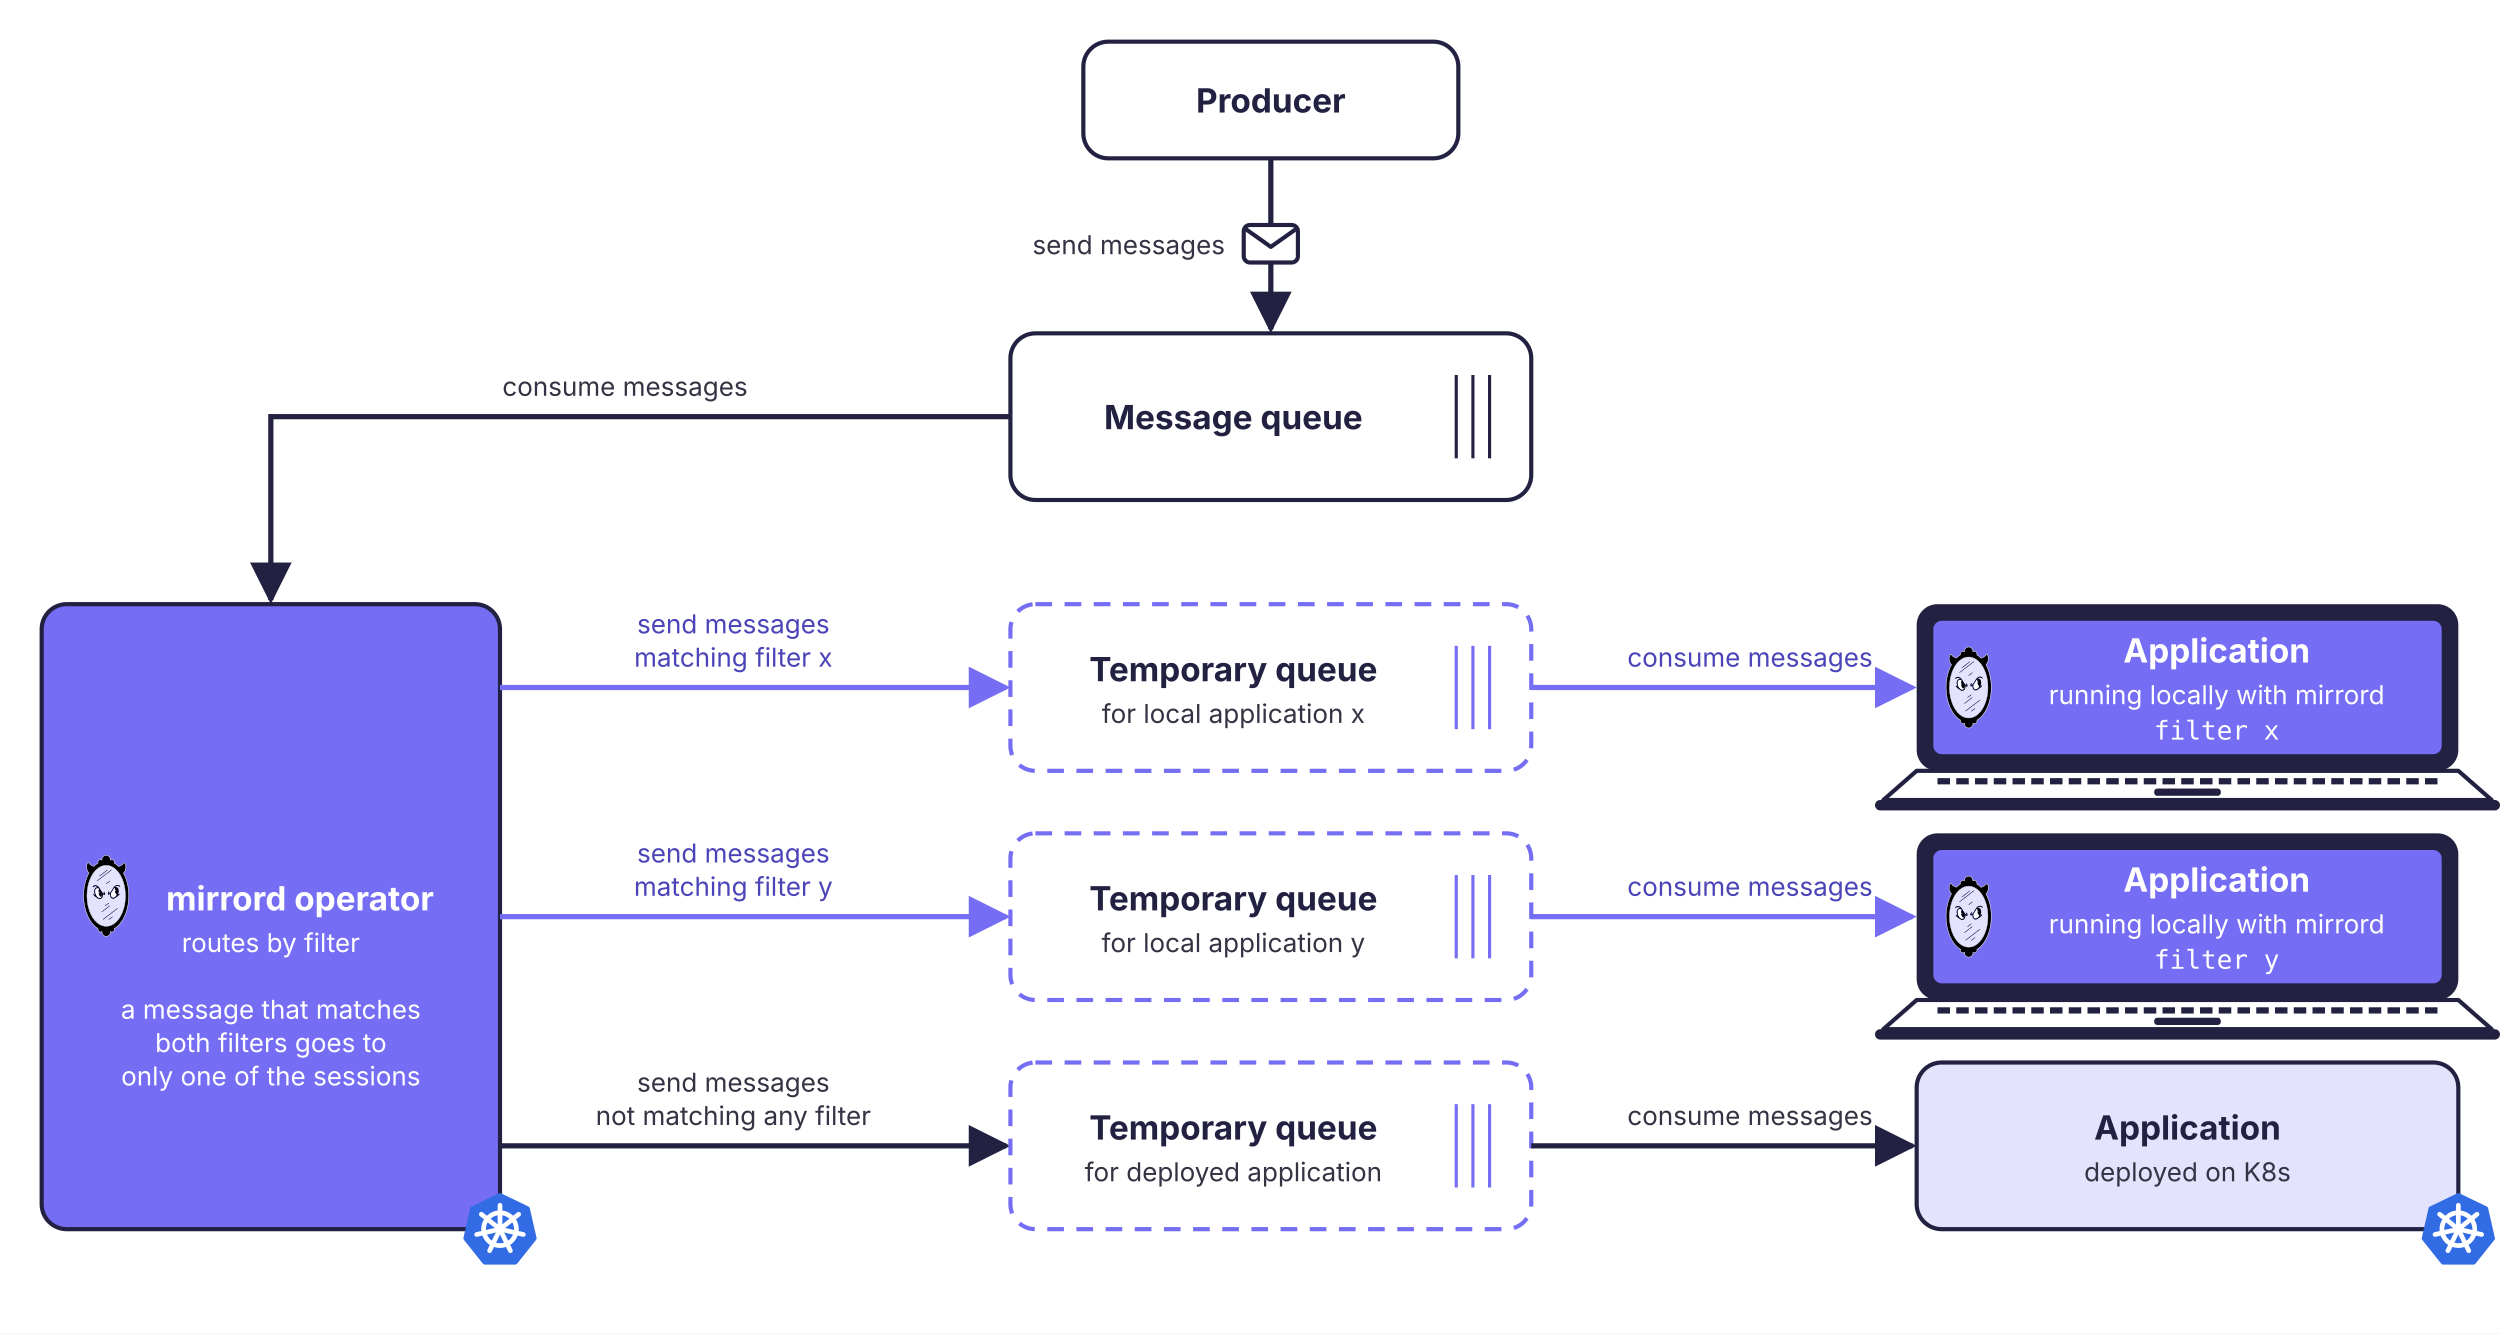
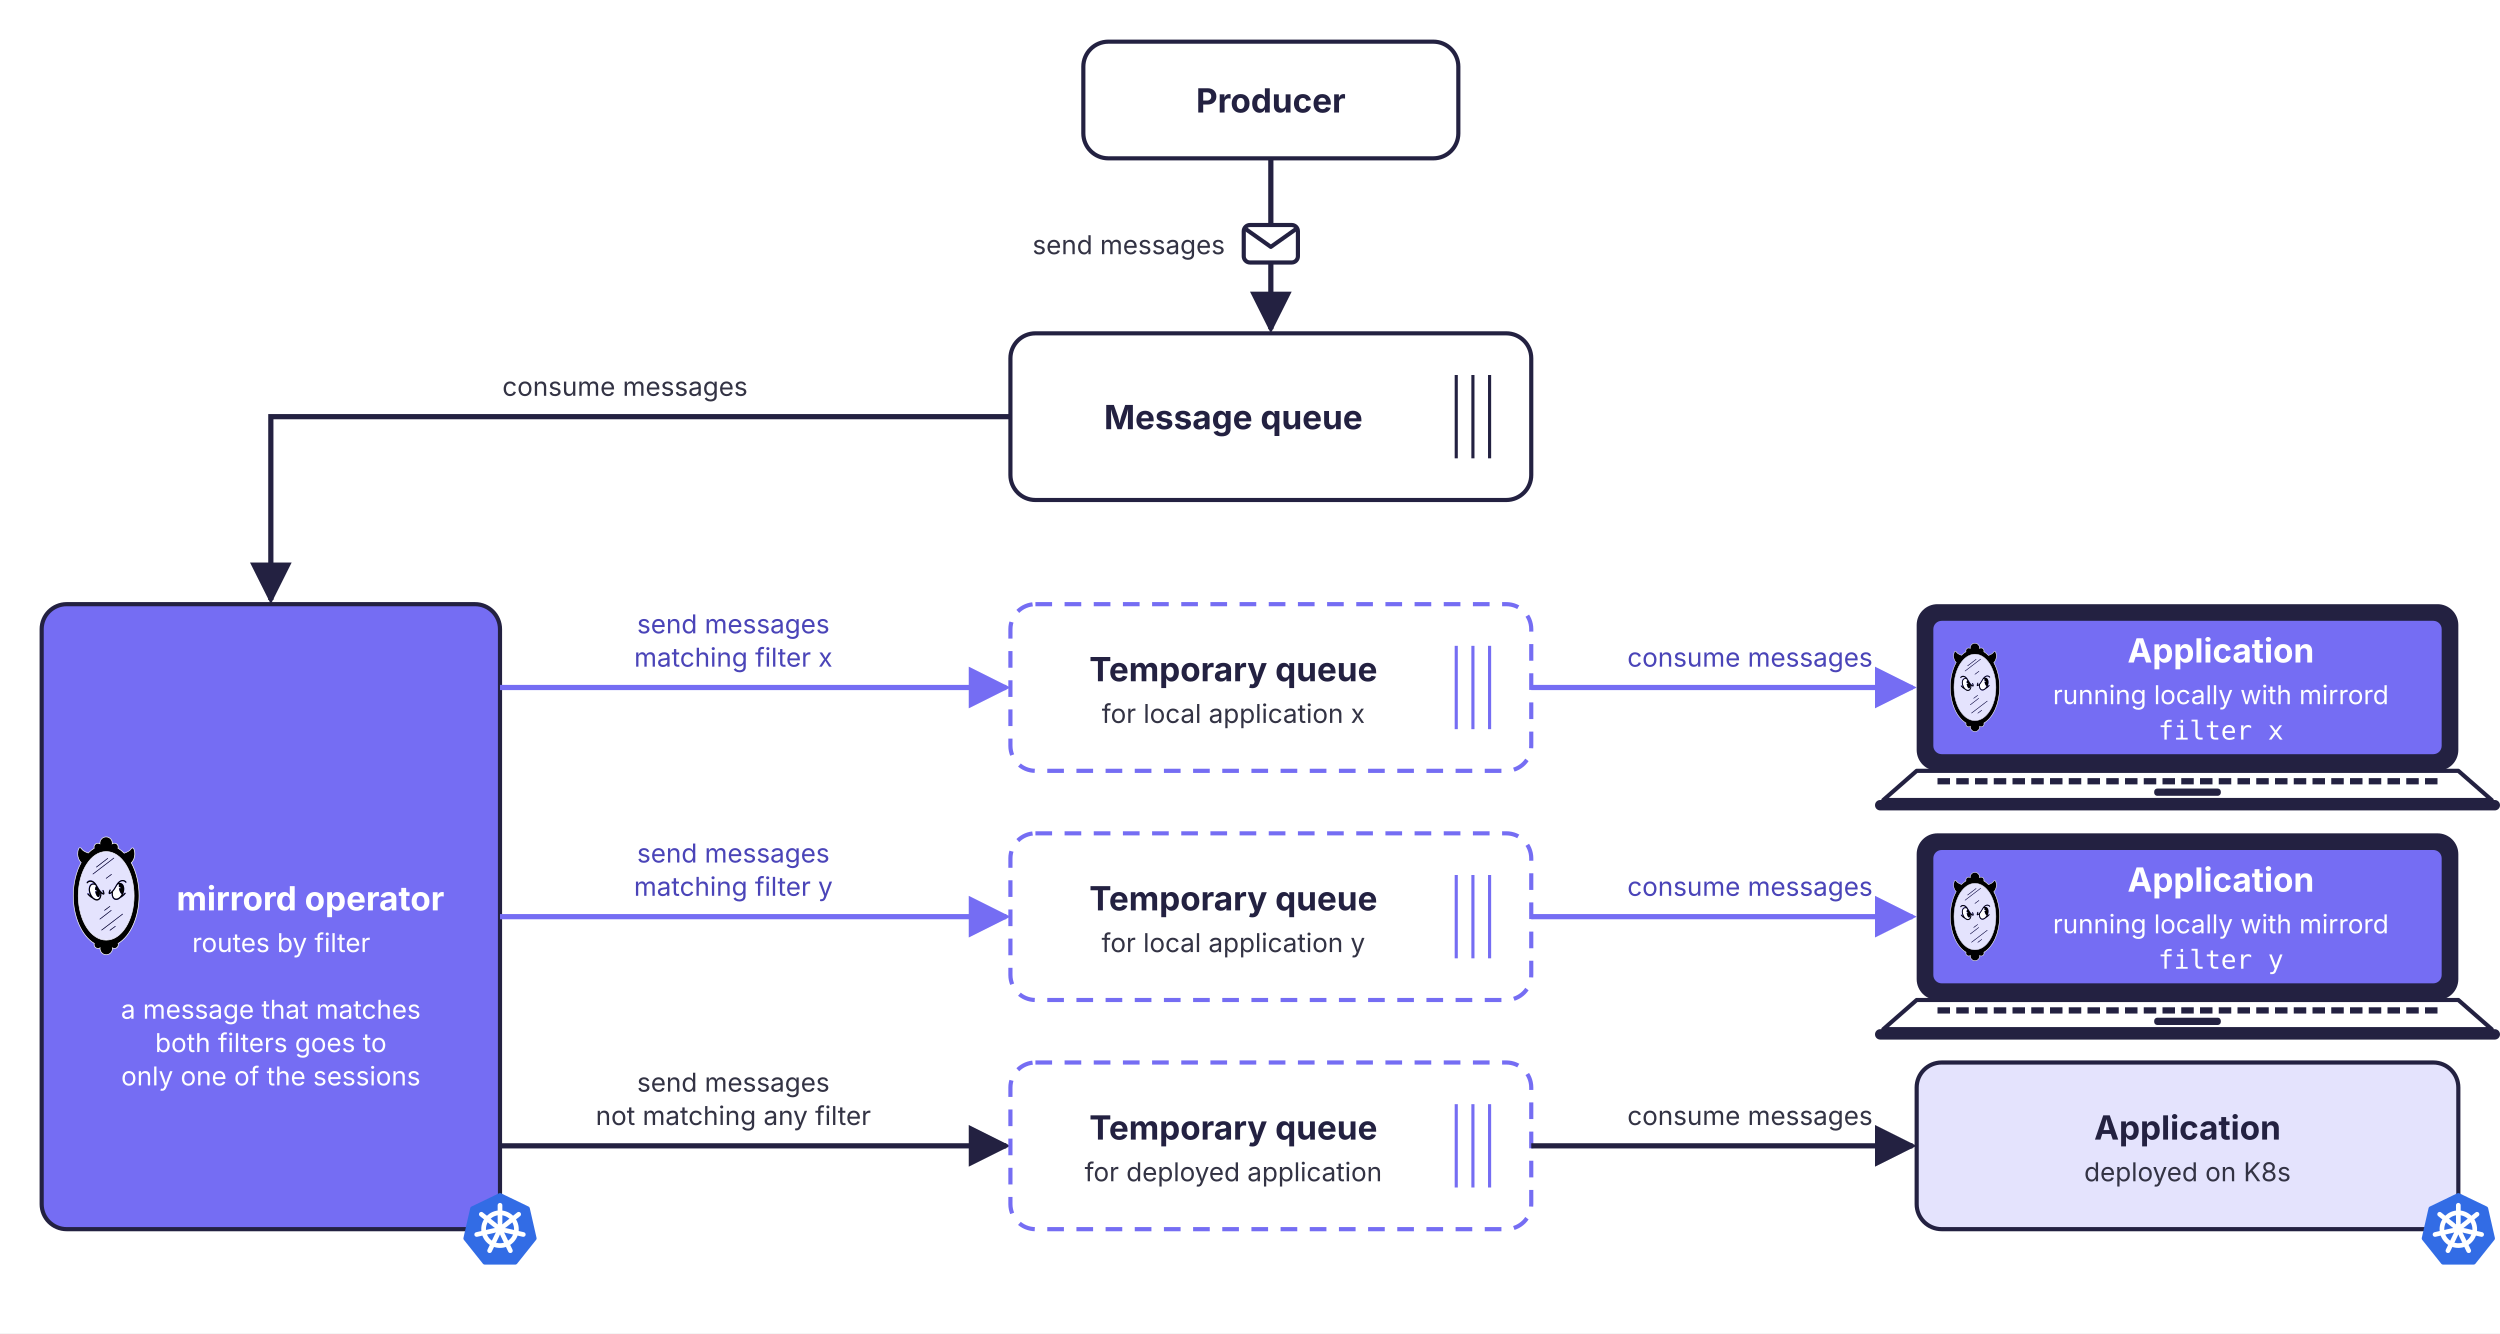
<svg xmlns="http://www.w3.org/2000/svg" viewBox="0 0 1200 640" width="1200" height="640" font-family="Inter, Helvetica, Arial, sans-serif" role="img" aria-labelledby="t d">
  <defs>
    <marker id="arrow" viewBox="0 0 10 10" refX="9" refY="5" markerWidth="8" markerHeight="8" orient="auto-start-reverse">
      <path d="M0 0 L10 5 L0 10 z" fill="#232141" />
    </marker>
    <marker id="arrow-purple" viewBox="0 0 10 10" refX="9" refY="5" markerWidth="8" markerHeight="8" orient="auto-start-reverse">
      <path d="M0 0 L10 5 L0 10 z" fill="#756DF3" />
    </marker>
    <symbol id="k8s" viewBox="0 0 32 32">
      <polygon points="16.00,1.60 27.73,7.25 30.62,19.94 22.51,30.11 9.49,30.11 1.38,19.94 4.27,7.25" fill="#326CE5" stroke="#326CE5" stroke-width="2" stroke-linejoin="round" />
      <g fill="none" stroke="#ffffff" stroke-width="2" stroke-linecap="round">
        <circle cx="16" cy="16" r="7" />
        <line x1="16.00" y1="13.40" x2="16.00" y2="5.80" />
        <line x1="18.03" y1="14.38" x2="23.97" y2="9.64" />
        <line x1="18.53" y1="16.58" x2="25.94" y2="18.27" />
        <line x1="17.13" y1="18.34" x2="20.43" y2="25.19" />
        <line x1="14.87" y1="18.34" x2="11.57" y2="25.19" />
        <line x1="13.47" y1="16.58" x2="6.06" y2="18.27" />
        <line x1="13.97" y1="14.38" x2="8.03" y2="9.64" />
      </g>
      <circle cx="16" cy="16" r="2.4" fill="#ffffff" />
    </symbol>
    <symbol id="envelope" viewBox="0 0 28 20">
      <rect x="1" y="1" width="26" height="18" rx="3" fill="#ffffff" stroke="#232141" stroke-width="2" />
      <path d="M2 3 L14 11.5 L26 3" fill="none" stroke="#232141" stroke-width="2" stroke-linejoin="round" />
    </symbol>
    <symbol id="mirrord" viewBox="97 61 391 696">
      <path fill="#ffffff" d="M255.6,387c4.1,19.1-0.9,36.1-12,40.5c-8.2,3.2-17.8,0-26.5-8.2c-0.3-0.6-0.9-0.9-1.5-1.2c0,0,0,0-0.3-0.3 c-5.5-5.6-10.5-13.2-14-22c-4.7-11.5-6.1-23.2-4.4-33.5c1.8-9.4,6.1-16.1,12.8-18.8c5.5-2.3,12.5-1.5,19.3,2.6 c1.5,2.3,2.6,4.4,3.8,6.2c-4.1,2.6-6.4,10.3-6.4,20.3l3.2,1.8l11.1,6.5l-12.5,1.5h-0.9c0.3,1.2,0.3,2.3,0.6,3.5 c3.2,17.9,12,31.1,19,29.7c6.4-1.2,9.6-14.4,7.6-30.2C255.3,386.4,255.6,386.7,255.6,387z" />
      <path fill="#ffffff" d="M384,398.4c-3.2,6.8-7.3,12.3-12,17c0,0,0,0-0.3,0c-0.6,0.3-0.9,0.9-1.2,1.2c-8.7,7.9-18.4,11.5-26.5,8.2 c-11.1-4.7-16-21.4-12-40.5c1.5-1.8,3.2-3.8,4.7-5.6c5-6.5,9-13.2,12.8-20l1.2-2.1c1.2-1.8,2-3.8,3.2-5.6c1.2-2.1,2.6-4.4,4.4-7 c3.5-2.1,6.7-3.2,9.9-3.8c-2,4.7-2.3,10.3-2.3,15.3l3.2,1.8l11.1,6.5l-12.5,1.5h-0.9c0.3,1.2,0.3,2.3,0.6,3.8 C370.5,384.6,377.5,397,384,398.4z" />
      <path fill="#E4E3FD" d="M405,391.7c-1.5-1.2-3.8-0.9-5,0.6c-3.2,4.1-7,7.9-11.1,11.5c1.2-2.3,2.6-5,3.5-7.6 c5.3-12.6,6.7-25.8,4.7-37.3c-2.3-12-8.2-20.6-16.9-24.1c-4.1-1.8-8.8-2.1-13.7-1.2c4.4-4.4,10.2-8.5,17.5-10 c8.2-1.5,16.6,1.5,20.4,7.3c1.2,1.5,3.2,2.1,5,0.9c1.5-1.2,2-3.2,0.9-4.7c-5.5-8.2-16.6-12.3-27.4-10c-11.1,2.1-19.3,9.7-24.2,15.6 c-2,2.3-3.8,5-5.5,7.3c-2,2.9-3.5,5.6-5,8.2c-1.2,2.1-2.3,3.8-3.2,5.6l-1.2,2.1c-3.8,6.5-7.6,13.2-12.3,19.1 c-5.8,7.6-11.7,12.9-18.4,16.7c0.6-5,2-9.7,4.4-14.1c0.9-1.8,0.3-3.8-1.5-4.7c-1.7-0.9-3.8-0.3-4.7,1.5c-2.9,5.6-4.7,11.5-5.3,17.6 c0,0.9-0.3,3.5,1.5,5.6c1.2,1.2,2.3,1.8,4.1,1.8c1.5,0,2.9-0.3,4.4-1.5c2.6-1.5,5.3-3.2,7.9-5.3c-1.7,18.5,5,34.1,17.5,39.3 c2.9,1.2,5.8,1.8,8.8,1.8c8.5,0,17.5-4.4,25.4-12c11.4-6.2,21.6-14.4,29.5-24.7C406.7,395.2,406.4,392.8,405,391.7z M292.1,149.1 c90.1,0,163.6,116.6,163.6,259.6s-73.5,259.6-163.6,259.6c-90.4,0-163.6-116.6-163.6-259.6S201.9,149.1,292.1,149.1z M389.5,517.3 c0.9-0.6,0.9-1.8,0.3-2.3c-0.6-0.9-1.8-0.9-2.3-0.3l-122.5,93.7c-0.9,0.6-0.9,1.8-0.3,2.3c0.3,0.3,0.9,0.6,1.5,0.6 c0.3,0,0.9,0,1.2-0.3L389.5,517.3z M346.9,589c0.9-0.6,0.9-1.8,0.3-2.3c-0.6-0.9-1.8-0.9-2.3-0.3l-31.2,23.2 c-0.9,0.6-0.9,1.8-0.3,2.3c0.3,0.6,0.9,0.9,1.5,0.9c0.3,0,0.6-0.3,0.9-0.3L346.9,589z M338.2,189.1c0.9-0.6,0.9-1.8,0.3-2.3 c-0.6-0.9-1.8-0.9-2.3-0.3l-122.5,93.4c-0.9,0.6-0.9,1.8-0.3,2.3c0.3,0.3,0.9,0.6,1.5,0.6c0.3,0,0.9,0,0.9-0.3L338.2,189.1z M324.4,284.5c0.9-0.6,0.9-1.8,0.3-2.3c-0.6-0.9-1.7-0.9-2.3-0.3l-31.2,22.9c-0.9,0.6-0.9,1.8-0.3,2.3c0.3,0.6,0.9,0.6,1.5,0.6 c0.3,0,0.6,0,0.9-0.3L324.4,284.5z M322.7,495.9c0.9-0.6,0.9-1.8,0.3-2.3c-0.6-0.9-1.8-0.9-2.3-0.3l-66.2,50.8 c-0.9,0.6-0.9,1.8-0.3,2.3c0.3,0.3,0.9,0.6,1.5,0.6c0.3,0,0.6,0,0.9-0.3L322.7,495.9z M314.8,472.4c0.9-0.6,0.9-1.8,0.3-2.3 c-0.6-0.9-1.8-0.9-2.3-0.3L281.6,493c-0.9,0.6-0.9,1.8-0.3,2.3c0.3,0.6,0.9,0.9,1.5,0.9c0.3,0,0.9-0.3,0.9-0.3L314.8,472.4z M302.3,190.5c0.9-0.6,0.9-1.8,0.3-2.3c-0.6-0.9-1.7-0.9-2.3-0.3L234,239c-0.9,0.6-0.9,1.8-0.3,2.3c0.3,0.3,0.9,0.6,1.5,0.6 c0.3,0,0.9,0,1.2-0.3L302.3,190.5z M280.1,399.6c1.8-2.1,1.5-4.7,1.5-5.6c-0.6-6.2-2.3-12.3-5-17.9c-0.9-1.8-2.9-2.3-4.7-1.5 c-1.8,0.9-2.3,2.9-1.5,4.7c2.3,4.4,3.8,9.4,4.4,14.1c-6.4-3.8-12.5-9.4-18.4-16.7c-4.7-6.2-8.8-12.9-12.3-19.1l-1.5-2.3 c-1.2-1.8-2-3.8-3.2-5.6c-1.5-2.3-2.9-5.3-5-8.2c0,0,0,0,0-0.3c-1.5-2.3-3.5-5-5.5-7.3c-5-5.9-13.1-13.2-24.2-15.6 c-10.8-2.1-21.9,2.1-27.4,10c-1.2,1.5-0.6,3.8,0.9,4.7c1.5,1.2,3.8,0.6,4.7-0.9c4.1-5.9,12.5-8.8,20.4-7.3 c7.3,1.5,13.1,5.9,17.5,10c-4.7-0.9-9.3-0.3-13.7,1.2c-8.8,3.5-14.6,12-16.9,24.1c-2,11.5-0.3,24.7,4.7,37.3 c1.2,2.6,2.3,5.3,3.5,7.6c-4.1-3.5-7.9-7.3-11.1-11.5c-1.2-1.5-3.5-1.8-5-0.6c-1.5,1.2-1.8,3.5-0.6,5c8.2,10,18.4,18.5,29.5,24.7 c7.9,7.6,16.9,11.7,25.7,11.7c2.9,0,6.1-0.6,8.8-1.8c12.5-5.3,19-20.6,17.5-39.3c2.6,2.1,5,3.8,7.9,5.3c1.5,0.9,2.9,1.2,4.4,1.2 C277.8,401.4,279.2,400.8,280.1,399.6z" />
      <path d="M439.4,215.2c29.5,54,45.5,122.4,45.5,193.8c0,123.6-49,234.9-122.8,279.2c0.6,2.1,1.2,4.4,1.2,6.8 c0,12.3-10.2,22.6-22.5,22.6c-4.4,0-8.8-1.2-12.3-3.5c0.3,1.2,0.3,2.6,0.3,3.8c0,20.3-16.3,36.7-36.5,36.7s-36.5-16.4-36.5-36.7 c0-1.2,0-2.6,0.3-3.8c-3.5,2.3-7.9,3.5-12.3,3.5c-12.3,0-22.5-10-22.5-22.6c0-2.3,0.3-4.7,1.2-6.8C148.6,643.6,99.3,532.3,99.3,409 c0-71.9,16.3-140.9,46.4-195.3c-1.5-0.9-2.3-2.1-3.5-3.2c-9.9-11.2-15.5-26.4-16.9-42.6c-0.6-11.5,0.9-23.2,5-33.8 c0.6-1.8,2.6-6.8,7.6-7.3c5.3-0.6,8.5,3.8,11.4,7.9c1.2,1.5,2.3,2.9,2.9,3.8c5.5,5.3,12.5,9.7,21.6,13.8c4.4,2.1,9,3.8,13.4,5.3 c11.1-11.2,22.8-20.6,35-27.9c-0.6-2.3-1.2-4.4-1.2-6.8c0-12.3,10.2-22.6,22.5-22.6c4.4,0,8.8,1.2,12.3,3.5c0-1.2-0.3-2.6-0.3-3.8 c0-20.3,16.3-36.7,36.5-36.7c20.1,0,36.5,16.4,36.5,36.7c0,1.2,0,2.6-0.3,3.8c3.5-2.3,7.9-3.5,12.3-3.5c12.5,0,22.5,10.3,22.5,22.6 c0,2.3-0.3,4.7-1.2,6.8c12.5,7.6,24.8,17.3,36.2,29.1c4.7-1.5,9-3.2,13.7-5.3c9-4.1,16-8.5,21.6-13.8c0.9-0.9,2-2.3,2.9-3.8 c2.9-4.1,6.1-8.5,11.4-7.9c5,0.6,7,5.6,7.6,7.3c4.1,10.6,5.5,22.3,4.7,33.8c-1.2,15.9-7,31.4-16.9,42.6 C442.3,212.6,441.1,214,439.4,215.2z M455.7,409c0-143.3-73.5-259.6-163.6-259.6c-90.4,0-163.6,116.6-163.6,259.6 c0,143,73.5,259.6,163.6,259.6C382.5,668.6,455.7,552,455.7,409z" />
      <path fill="#ffffff" d="M292.4,756.6c-21.2,0-38.5-17.4-38.5-38.7c0-0.1,0-0.2,0-0.3c-3,1.3-6.5,2-10,2c-13.5,0-24.5-11-24.5-24.6 c0-2.2,0.2-4.2,0.7-5.9c-36.1-22.2-66.8-60.3-88.9-110.2C109,528.5,97.3,469.7,97.3,409c0-71.5,16.3-140.6,45.8-194.7 c-0.6-0.5-1.1-1-1.5-1.5c-0.3-0.3-0.5-0.6-0.8-0.8l-0.1-0.1c-9.7-10.9-15.9-26.4-17.4-43.7c-0.6-12.5,1.1-24.4,5.1-34.7 c0.8-2.3,3.2-7.9,9.2-8.6c6.5-0.7,10.4,4.7,13.2,8.7c1.1,1.4,2.2,2.8,2.9,3.7c5.3,5,11.9,9.2,20.9,13.3c3.5,1.7,7.6,3.3,12.1,4.8 c10.7-10.7,21.9-19.6,33.2-26.5c-0.5-1.9-0.9-3.7-0.9-5.8c0-13.3,11.2-24.6,24.5-24.6c3.5,0,6.9,0.7,10,2c0-0.1,0-0.2,0-0.3 c0-21.3,17.3-38.7,38.5-38.7c21.2,0,38.5,17.4,38.5,38.7c0,0.1,0,0.2,0,0.3c3-1.3,6.5-2,10-2c13.5,0,24.5,11,24.5,24.6 c0,2.2-0.2,4.2-0.7,5.9c12.2,7.6,23.8,16.9,34.3,27.6c3.7-1.2,7.6-2.7,12.3-4.8c9-4.1,15.7-8.4,21-13.4c0.7-0.7,1.8-2,2.6-3.4 l0.1-0.1c2.8-4,6.7-9.5,13.2-8.8c6,0.7,8.5,6.3,9.3,8.7c4,10.4,5.7,22.4,4.8,34.5c-1.2,16.6-7.5,32.4-17.2,43.5c-0.4,1-1.3,2-2.4,3 c29,53.9,44.9,122.4,44.9,193.3c0,60.9-11.7,119.7-33.9,170.2c-22,49.9-52.6,87.9-88.6,110c0.5,1.9,0.8,3.8,0.8,5.8 c0,13.3-11.2,24.6-24.5,24.6c-3.5,0-6.9-0.7-10-2c0,0.1,0,0.2,0,0.3C330.8,739.2,313.6,756.6,292.4,756.6z M259.4,709.5l-1.2,5 c-0.2,0.9-0.2,2.3-0.2,3.3c0,19.1,15.5,34.7,34.5,34.7s34.5-15.6,34.5-34.7c0-1.1,0-2.4-0.2-3.3l-1.2-5l4.3,2.9 c3.1,2.1,7,3.2,11.1,3.2c11.1,0,20.5-9.4,20.5-20.6c0-2.1-0.5-4.2-1.1-6.2l-0.4-1.5l1.3-0.8c72.9-43.8,121.8-155.3,121.8-277.5 c0-70.8-16.1-139.3-45.3-192.8l-0.9-1.6l1.5-1c1.6-1.1,2.3-2.2,2.4-2.5l0.1-0.4l0.3-0.3c9.3-10.4,15.2-25.5,16.4-41.4 c0.9-11.6-0.7-22.9-4.5-32.9c-0.6-1.7-2.3-5.6-6-6.1c-3.8-0.4-6.3,2.6-9.5,7c-0.9,1.5-2.1,3-3.2,4.1c-5.7,5.4-12.7,9.9-22.2,14.2 c-5.4,2.4-9.7,4-13.9,5.4l-1.2,0.4l-0.9-0.9c-10.9-11.3-23-21-35.8-28.8l-1.5-0.9l0.7-1.6c0.7-1.6,1-3.5,1-6 c0-11.4-9.2-20.6-20.5-20.6c-4.1,0-8.1,1.1-11.1,3.2l-4.3,2.9l1.2-5c0.2-0.9,0.2-2.3,0.2-3.3c0-19.1-15.5-34.7-34.5-34.7 c-19,0-34.5,15.6-34.5,34.7c0,0.5,0.1,1.1,0.1,1.7c0.1,0.7,0.2,1.4,0.2,2.1v3.8l-3.1-2.1c-3.1-2.1-7-3.2-11.1-3.2 c-11.1,0-20.5,9.4-20.5,20.6c0,1.9,0.4,3.6,0.9,5.6l0.5,2.1l-1.3,0.8c-11.8,7.1-23.5,16.4-34.6,27.6l-0.9,0.9l-1.2-0.4 c-5.1-1.7-9.7-3.5-13.6-5.4c-9.5-4.3-16.5-8.8-22.1-14.2l-0.2-0.2l-0.1-0.2c-0.5-0.8-1.7-2.2-2.8-3.6l-0.1-0.1 c-3.1-4.4-5.7-7.5-9.5-7.1c-3.7,0.4-5.4,4.3-5.9,6c-3.8,9.8-5.5,21.2-4.9,33c1.5,16.4,7.3,31.1,16.4,41.3c0.3,0.3,0.6,0.6,0.9,0.9 c0.7,0.8,1.4,1.5,2.2,2l1.6,1l-0.9,1.7c-29.7,53.8-46.1,122.8-46.1,194.3c0,121.9,49.2,233.4,122.4,277.5l1.5,0.9l-0.7,1.6 c-0.7,1.6-1,3.5-1,6c0,11.4,9.2,20.6,20.5,20.6c4.1,0,8.1-1.1,11.1-3.2L259.4,709.5z M292.1,670.6c-91.3,0-165.6-117.3-165.6-261.6 s74.3-261.6,165.6-261.6c91.3,0,165.6,117.3,165.6,261.6S383.4,670.6,292.1,670.6z M292.1,151.4c-89.1,0-161.6,115.5-161.6,257.6 c0,68.8,16.9,133.5,47.7,182.3c30.6,48.5,71,75.2,113.9,75.2c89.1,0,161.6-115.5,161.6-257.6C453.7,267,381.2,151.4,292.1,151.4z" />
      <path d="M344.9,586.3c0.9-0.6,1.7-0.3,2.3,0.3c0.6,0.9,0.3,1.8-0.3,2.3l-31.2,23.2c-0.3,0.3-0.6,0.3-0.9,0.3 c-0.6,0-1.2-0.3-1.5-0.9c-0.6-0.9-0.3-1.8,0.3-2.3L344.9,586.3z" />
      <path d="M372,415.5c4.4-4.4,8.5-10.3,12-17c-6.4-1.8-13.4-13.8-16.3-29.7c-0.3-1.2-0.6-2.3-0.6-3.8h0.9l12.5-1.5l-11.1-6.5 l-3.2-1.8c0-5,0.3-10.6,2.3-15.3c-3.2,0.6-6.7,1.8-9.9,3.8c-1.8,2.3-3.2,5-4.4,7c-1.2,2.1-2.3,3.8-3.2,5.6l-1.2,2.1 c-3.8,6.5-7.9,13.5-12.8,20c-1.5,2.1-3.2,3.8-4.7,5.6c-4.1,19.1,0.9,35.8,12,40.5c8.2,3.2,17.8-0.3,26.5-8.2 C370.8,416.3,371.4,415.8,372,415.5z M410.5,326.8c1.2,1.5,0.9,3.8-0.9,4.7c-1.5,1.2-3.8,0.9-5-0.9c-4.1-5.9-12.5-8.8-20.4-7.3 c-7.3,1.5-13.1,5.9-17.5,10c4.7-0.9,9.3-0.3,13.7,1.2c8.8,3.5,14.9,12,16.9,24.1c2,11.5,0.3,24.7-4.7,37.3 c-1.2,2.6-2.3,5.3-3.5,7.6c4.1-3.5,7.9-7.3,11.1-11.5c1.2-1.5,3.5-1.8,5-0.6c1.5,1.2,1.7,3.5,0.6,5c-8.2,10.3-18.4,18.5-29.5,24.7 c-7.9,7.6-16.9,12-25.4,12c-3.2,0-6.1-0.6-8.8-1.8c-12.5-5.3-19-20.6-17.5-39.3c-2.6,2.1-5.3,3.8-7.9,5.3c-1.5,0.9-3.2,1.5-4.4,1.5 c-1.5,0-2.9-0.6-4.1-1.8c-1.7-2.1-1.5-4.7-1.5-5.6c0.6-6.2,2.3-12,5.3-17.6c0.9-1.8,2.9-2.3,4.7-1.5c1.8,0.9,2.3,2.9,1.5,4.7 c-2.3,4.4-3.8,9.4-4.4,14.1c6.4-3.8,12.5-9.4,18.4-16.7c4.7-6.2,8.8-12.6,12.3-19.1l1.2-2.1c1.2-2.1,2.3-3.8,3.2-5.6 c1.5-2.3,2.9-5.3,5-8.2c1.8-2.3,3.5-5,5.5-7.3c5-5.9,13.4-13.2,24.2-15.6C393.9,314.5,405,318.6,410.5,326.8z" />
      <path d="M324.4,284.5l-31.5,23.2c-0.3,0.3-0.6,0.3-0.9,0.3c-0.6,0-1.2-0.3-1.5-0.6c-0.6-0.9-0.3-1.8,0.3-2.3l31.2-23.2 c0.9-0.6,1.7-0.3,2.3,0.3C325.6,282.7,325.3,283.9,324.4,284.5z" />
      <path d="M312.8,469.5c0.9-0.6,1.8-0.3,2.3,0.3c0.6,0.9,0.3,1.8-0.3,2.3l-31.2,23.2c-0.3,0.3-0.6,0.3-0.9,0.3 c-0.6,0-1.2-0.3-1.5-0.9c-0.6-0.9-0.3-1.8,0.3-2.3L312.8,469.5z" />
      <path d="M387.5,514.7c0.9-0.6,1.8-0.3,2.3,0.3c0.6,0.9,0.3,1.8-0.3,2.3L267,611c-0.3,0.3-0.6,0.3-1.2,0.3c-0.6,0-1.2-0.3-1.5-0.6 c-0.6-0.9-0.6-1.8,0.3-2.3L387.5,514.7z" />
      <path d="M320.7,493c0.9-0.6,1.8-0.3,2.3,0.3c0.6,0.9,0.6,1.8-0.3,2.3l-66.2,51.1c-0.3,0.3-0.6,0.3-0.9,0.3c-0.6,0-1.2-0.3-1.5-0.6 c-0.6-0.9-0.6-1.8,0.3-2.3L320.7,493z" />
      <path d="M300.2,187.9c0.9-0.6,1.7-0.3,2.3,0.3c0.6,0.9,0.6,1.8-0.3,2.3l-65.9,51.1c-0.3,0.3-0.6,0.3-1.2,0.3 c-0.6,0-0.9-0.3-1.5-0.6c-0.6-0.9-0.3-1.8,0.3-2.3L300.2,187.9z" />
      <path d="M213.6,279.8l122.5-93.7c0.6-0.6,1.8-0.3,2.3,0.3c0.6,0.9,0.3,1.8-0.3,2.3l-122.5,93.7c-0.3,0.3-0.6,0.3-0.9,0.3 c-0.6,0-1.2-0.3-1.5-0.6C212.7,281.6,212.7,280.4,213.6,279.8z" />
      <path d="M243.9,427.5c11.1-4.4,16-21.4,12-40.5c-0.3-0.3-0.6-0.6-0.9-0.9c2,15.9-1.2,29.1-7.6,30.2c-7.3,1.5-15.8-12-19-29.7 c-0.3-1.2-0.3-2.3-0.6-3.5h0.9l12.5-1.5l-11.1-6.5l-3.2-1.8c0-10,2.3-17.6,6.4-20.3c-1.2-2.1-2.3-4.1-3.8-6.2 c-7-4.1-13.7-5-19.3-2.6c-6.4,2.6-11.1,9.4-12.8,18.8c-1.8,10-0.3,22,4.4,33.5c3.5,8.8,8.5,16.4,14,22c0,0,0.3,0,0.3,0.3 c0.6,0.3,1.2,0.9,1.5,1.2C225.9,427.2,235.8,430.7,243.9,427.5z M204.9,319.1c11.1,2.1,19.3,9.7,24.2,15.6c2,2.3,3.8,5,5.5,7.3 c0,0,0,0,0,0.3c2,2.9,3.5,5.6,5,8.2c1.2,1.8,2,3.5,3.2,5.6l1.5,2.3c3.8,6.5,7.6,12.9,12.3,19.1c5.8,7.3,11.7,12.9,18.4,16.7 c-0.6-5-2-9.7-4.4-14.1c-0.9-1.8-0.3-3.8,1.5-4.7c1.8-0.9,3.8-0.3,4.7,1.5c2.9,5.6,4.7,11.5,5,17.9c0,0.9,0.3,3.5-1.5,5.6 c-1.2,1.2-2.6,1.8-4.1,1.8c-1.5,0-2.9-0.6-4.4-1.2c-2.6-1.5-5.3-3.2-7.9-5.3c1.7,18.5-5,34.1-17.5,39.3c-2.9,1.2-5.8,1.8-8.8,1.8 c-8.5,0-17.5-4.4-25.7-11.7c-11.4-6.2-21.6-14.7-29.5-24.7c-1.2-1.5-0.9-3.8,0.6-5c1.5-1.2,3.8-0.9,5,0.6c3.2,4.1,7,7.9,11.1,11.5 c-1.2-2.3-2.6-5-3.5-7.6c-5-12.6-6.7-25.8-4.7-37.3c2-12,8.2-20.6,16.9-24.1c4.1-1.8,8.8-2.1,13.7-1.2c-4.4-4.4-10.2-8.8-17.5-10 c-8.2-1.5-16.6,1.5-20.4,7.3c-1.2,1.5-3.2,2.1-4.7,0.9c-1.5-1.2-2-3.2-0.9-4.7C183,320.9,194.1,317.1,204.9,319.1z" />
    </symbol>
  </defs>
  <rect x="0" y="0" width="1200" height="640" fill="#ffffff" />
  <rect x="520" y="20" width="180" height="56" rx="12" fill="#ffffff" stroke="#232141" stroke-width="2" />
  <text x="610" y="54" font-size="16" font-weight="700" fill="#232141" text-anchor="middle">Producer</text>
  <line x1="610" y1="76" x2="610" y2="158" stroke="#232141" stroke-width="2.5" marker-end="url(#arrow)" />
  <text x="588" y="122" font-size="12.5" fill="#333344" text-anchor="end">send messages</text>
  <use href="#envelope" x="596" y="107" width="28" height="20" />
  <rect x="485" y="160" width="250" height="80" rx="12" fill="#ffffff" stroke="#232141" stroke-width="2" />
  <line x1="699" y1="180" x2="699" y2="220" stroke="#232141" stroke-width="1.5" />
  <line x1="707" y1="180" x2="707" y2="220" stroke="#232141" stroke-width="1.5" />
  <line x1="715" y1="180" x2="715" y2="220" stroke="#232141" stroke-width="1.5" />
  <text x="592" y="206" font-size="16" font-weight="700" fill="#232141" text-anchor="middle">Message queue</text>
  <polyline points="485,200 130,200 130,288" fill="none" stroke="#232141" stroke-width="2.5" marker-end="url(#arrow)" />
  <text x="300" y="190" font-size="12.5" fill="#333344" text-anchor="middle">consume messages</text>
  <rect x="20" y="290" width="220" height="300" rx="12" fill="#756DF3" stroke="#232141" stroke-width="2" />
-   <use href="#mirrord" x="40" y="410" width="22" height="40" />
-   <text x="144" y="437" font-size="16" font-weight="700" fill="#ffffff" text-anchor="middle">mirrord operator</text>
-   <text x="130" y="457" font-size="12.5" fill="#ffffff" text-anchor="middle">routes by filter</text>
+   <use href="#mirrord" x="35.0" y="401.5" width="32.0" height="57.0" />
+   <text x="149.0" y="437" font-size="16" font-weight="700" fill="#ffffff" text-anchor="middle">mirrord operator</text>
+   <text x="135.0" y="457" font-size="12.5" fill="#ffffff" text-anchor="middle">routes by filter</text>
  <text x="130" y="489" font-size="12.5" fill="#ffffff" text-anchor="middle">a message that matches</text>
  <text x="130" y="505" font-size="12.5" fill="#ffffff" text-anchor="middle">both filters goes to</text>
  <text x="130" y="521" font-size="12.5" fill="#ffffff" text-anchor="middle">only one of the sessions</text>
  <line x1="240" y1="330" x2="483" y2="330" stroke="#756DF3" stroke-width="2.5" marker-end="url(#arrow-purple)" />
  <text x="352" y="304" font-size="12.5" fill="#4a44b8" text-anchor="middle">send messages</text>
  <text x="352" y="320" font-size="12.5" fill="#4a44b8" text-anchor="middle">matching filter x</text>
  <rect x="485" y="290" width="250" height="80" rx="12" fill="#ffffff" stroke="#756DF3" stroke-width="2" stroke-dasharray="8 6" />
  <line x1="699" y1="310" x2="699" y2="350" stroke="#756DF3" stroke-width="1.5" />
  <line x1="707" y1="310" x2="707" y2="350" stroke="#756DF3" stroke-width="1.5" />
  <line x1="715" y1="310" x2="715" y2="350" stroke="#756DF3" stroke-width="1.5" />
  <text x="592" y="327" font-size="16" font-weight="700" fill="#232141" text-anchor="middle">Temporary queue</text>
  <text x="592" y="347" font-size="12.5" fill="#333344" text-anchor="middle">for local application x</text>
  <line x1="735" y1="330" x2="918" y2="330" stroke="#756DF3" stroke-width="2.5" marker-end="url(#arrow-purple)" />
  <text x="840" y="320" font-size="12.5" fill="#4a44b8" text-anchor="middle">consume messages</text>
  <rect x="920" y="290" width="260" height="80" rx="10" fill="#232141" />
  <rect x="928" y="298" width="244" height="64" rx="4" fill="#756DF3" />
  <path d="M920 370 H1180 L1196 384 H904 Z" fill="#ffffff" stroke="#232141" stroke-width="2" stroke-linejoin="round" />
  <line x1="930" y1="375" x2="1170" y2="375" stroke="#232141" stroke-width="3" stroke-dasharray="6 3" />
  <rect x="1034" y="378.5" width="32" height="3.5" rx="1.5" fill="#232141" />
  <rect x="900" y="384" width="300" height="5" rx="2.5" fill="#232141" />
-   <use href="#mirrord" x="934" y="310" width="22" height="40" />
-   <text x="1064" y="318" font-size="16" font-weight="700" fill="#ffffff" text-anchor="middle">Application</text>
-   <text x="1064" y="338" font-size="12.5" fill="#ffffff" text-anchor="middle">running locally with mirrord</text>
-   <text x="1064" y="355" font-size="12.5" font-family="Menlo, Consolas, monospace" fill="#ffffff" text-anchor="middle">filter x</text>
+   <use href="#mirrord" x="936.0" y="308.6" width="24.0" height="42.7" />
+   <text x="1066.0" y="318" font-size="16" font-weight="700" fill="#ffffff" text-anchor="middle">Application</text>
+   <text x="1066.0" y="338" font-size="12.5" fill="#ffffff" text-anchor="middle">running locally with mirrord</text>
+   <text x="1066.0" y="355" font-size="12.5" font-family="Menlo, Consolas, monospace" fill="#ffffff" text-anchor="middle">filter x</text>
  <line x1="240" y1="440" x2="483" y2="440" stroke="#756DF3" stroke-width="2.5" marker-end="url(#arrow-purple)" />
  <text x="352" y="414" font-size="12.5" fill="#4a44b8" text-anchor="middle">send messages</text>
  <text x="352" y="430" font-size="12.5" fill="#4a44b8" text-anchor="middle">matching filter y</text>
  <rect x="485" y="400" width="250" height="80" rx="12" fill="#ffffff" stroke="#756DF3" stroke-width="2" stroke-dasharray="8 6" />
  <line x1="699" y1="420" x2="699" y2="460" stroke="#756DF3" stroke-width="1.5" />
  <line x1="707" y1="420" x2="707" y2="460" stroke="#756DF3" stroke-width="1.5" />
  <line x1="715" y1="420" x2="715" y2="460" stroke="#756DF3" stroke-width="1.5" />
  <text x="592" y="437" font-size="16" font-weight="700" fill="#232141" text-anchor="middle">Temporary queue</text>
  <text x="592" y="457" font-size="12.5" fill="#333344" text-anchor="middle">for local application y</text>
  <line x1="735" y1="440" x2="918" y2="440" stroke="#756DF3" stroke-width="2.5" marker-end="url(#arrow-purple)" />
  <text x="840" y="430" font-size="12.5" fill="#4a44b8" text-anchor="middle">consume messages</text>
  <rect x="920" y="400" width="260" height="80" rx="10" fill="#232141" />
  <rect x="928" y="408" width="244" height="64" rx="4" fill="#756DF3" />
  <path d="M920 480 H1180 L1196 494 H904 Z" fill="#ffffff" stroke="#232141" stroke-width="2" stroke-linejoin="round" />
  <line x1="930" y1="485" x2="1170" y2="485" stroke="#232141" stroke-width="3" stroke-dasharray="6 3" />
  <rect x="1034" y="488.5" width="32" height="3.5" rx="1.5" fill="#232141" />
  <rect x="900" y="494" width="300" height="5" rx="2.5" fill="#232141" />
-   <use href="#mirrord" x="934" y="420" width="22" height="40" />
-   <text x="1064" y="428" font-size="16" font-weight="700" fill="#ffffff" text-anchor="middle">Application</text>
-   <text x="1064" y="448" font-size="12.5" fill="#ffffff" text-anchor="middle">running locally with mirrord</text>
-   <text x="1064" y="465" font-size="12.5" font-family="Menlo, Consolas, monospace" fill="#ffffff" text-anchor="middle">filter y</text>
+   <use href="#mirrord" x="936.0" y="418.6" width="24.0" height="42.7" />
+   <text x="1066.0" y="428" font-size="16" font-weight="700" fill="#ffffff" text-anchor="middle">Application</text>
+   <text x="1066.0" y="448" font-size="12.5" fill="#ffffff" text-anchor="middle">running locally with mirrord</text>
+   <text x="1066.0" y="465" font-size="12.5" font-family="Menlo, Consolas, monospace" fill="#ffffff" text-anchor="middle">filter y</text>
  <line x1="240" y1="550" x2="483" y2="550" stroke="#232141" stroke-width="2.5" marker-end="url(#arrow)" />
  <text x="352" y="524" font-size="12.5" fill="#333344" text-anchor="middle">send messages</text>
  <text x="352" y="540" font-size="12.5" fill="#333344" text-anchor="middle">not matching any filter</text>
  <rect x="485" y="510" width="250" height="80" rx="12" fill="#ffffff" stroke="#756DF3" stroke-width="2" stroke-dasharray="8 6" />
  <line x1="699" y1="530" x2="699" y2="570" stroke="#756DF3" stroke-width="1.5" />
  <line x1="707" y1="530" x2="707" y2="570" stroke="#756DF3" stroke-width="1.5" />
  <line x1="715" y1="530" x2="715" y2="570" stroke="#756DF3" stroke-width="1.5" />
  <text x="592" y="547" font-size="16" font-weight="700" fill="#232141" text-anchor="middle">Temporary queue</text>
  <text x="592" y="567" font-size="12.5" fill="#333344" text-anchor="middle">for deployed application</text>
  <line x1="735" y1="550" x2="918" y2="550" stroke="#232141" stroke-width="2.5" marker-end="url(#arrow)" />
  <text x="840" y="540" font-size="12.5" fill="#333344" text-anchor="middle">consume messages</text>
  <rect x="920" y="510" width="260" height="80" rx="12" fill="#E4E3FD" stroke="#232141" stroke-width="2" />
  <text x="1050" y="547" font-size="16" font-weight="700" fill="#232141" text-anchor="middle">Application</text>
  <text x="1050" y="567" font-size="12.5" fill="#333344" text-anchor="middle">deployed on K8s</text>
  <use href="#k8s" x="222" y="572" width="36" height="36" />
  <use href="#k8s" x="1162" y="572" width="36" height="36" />
</svg>
